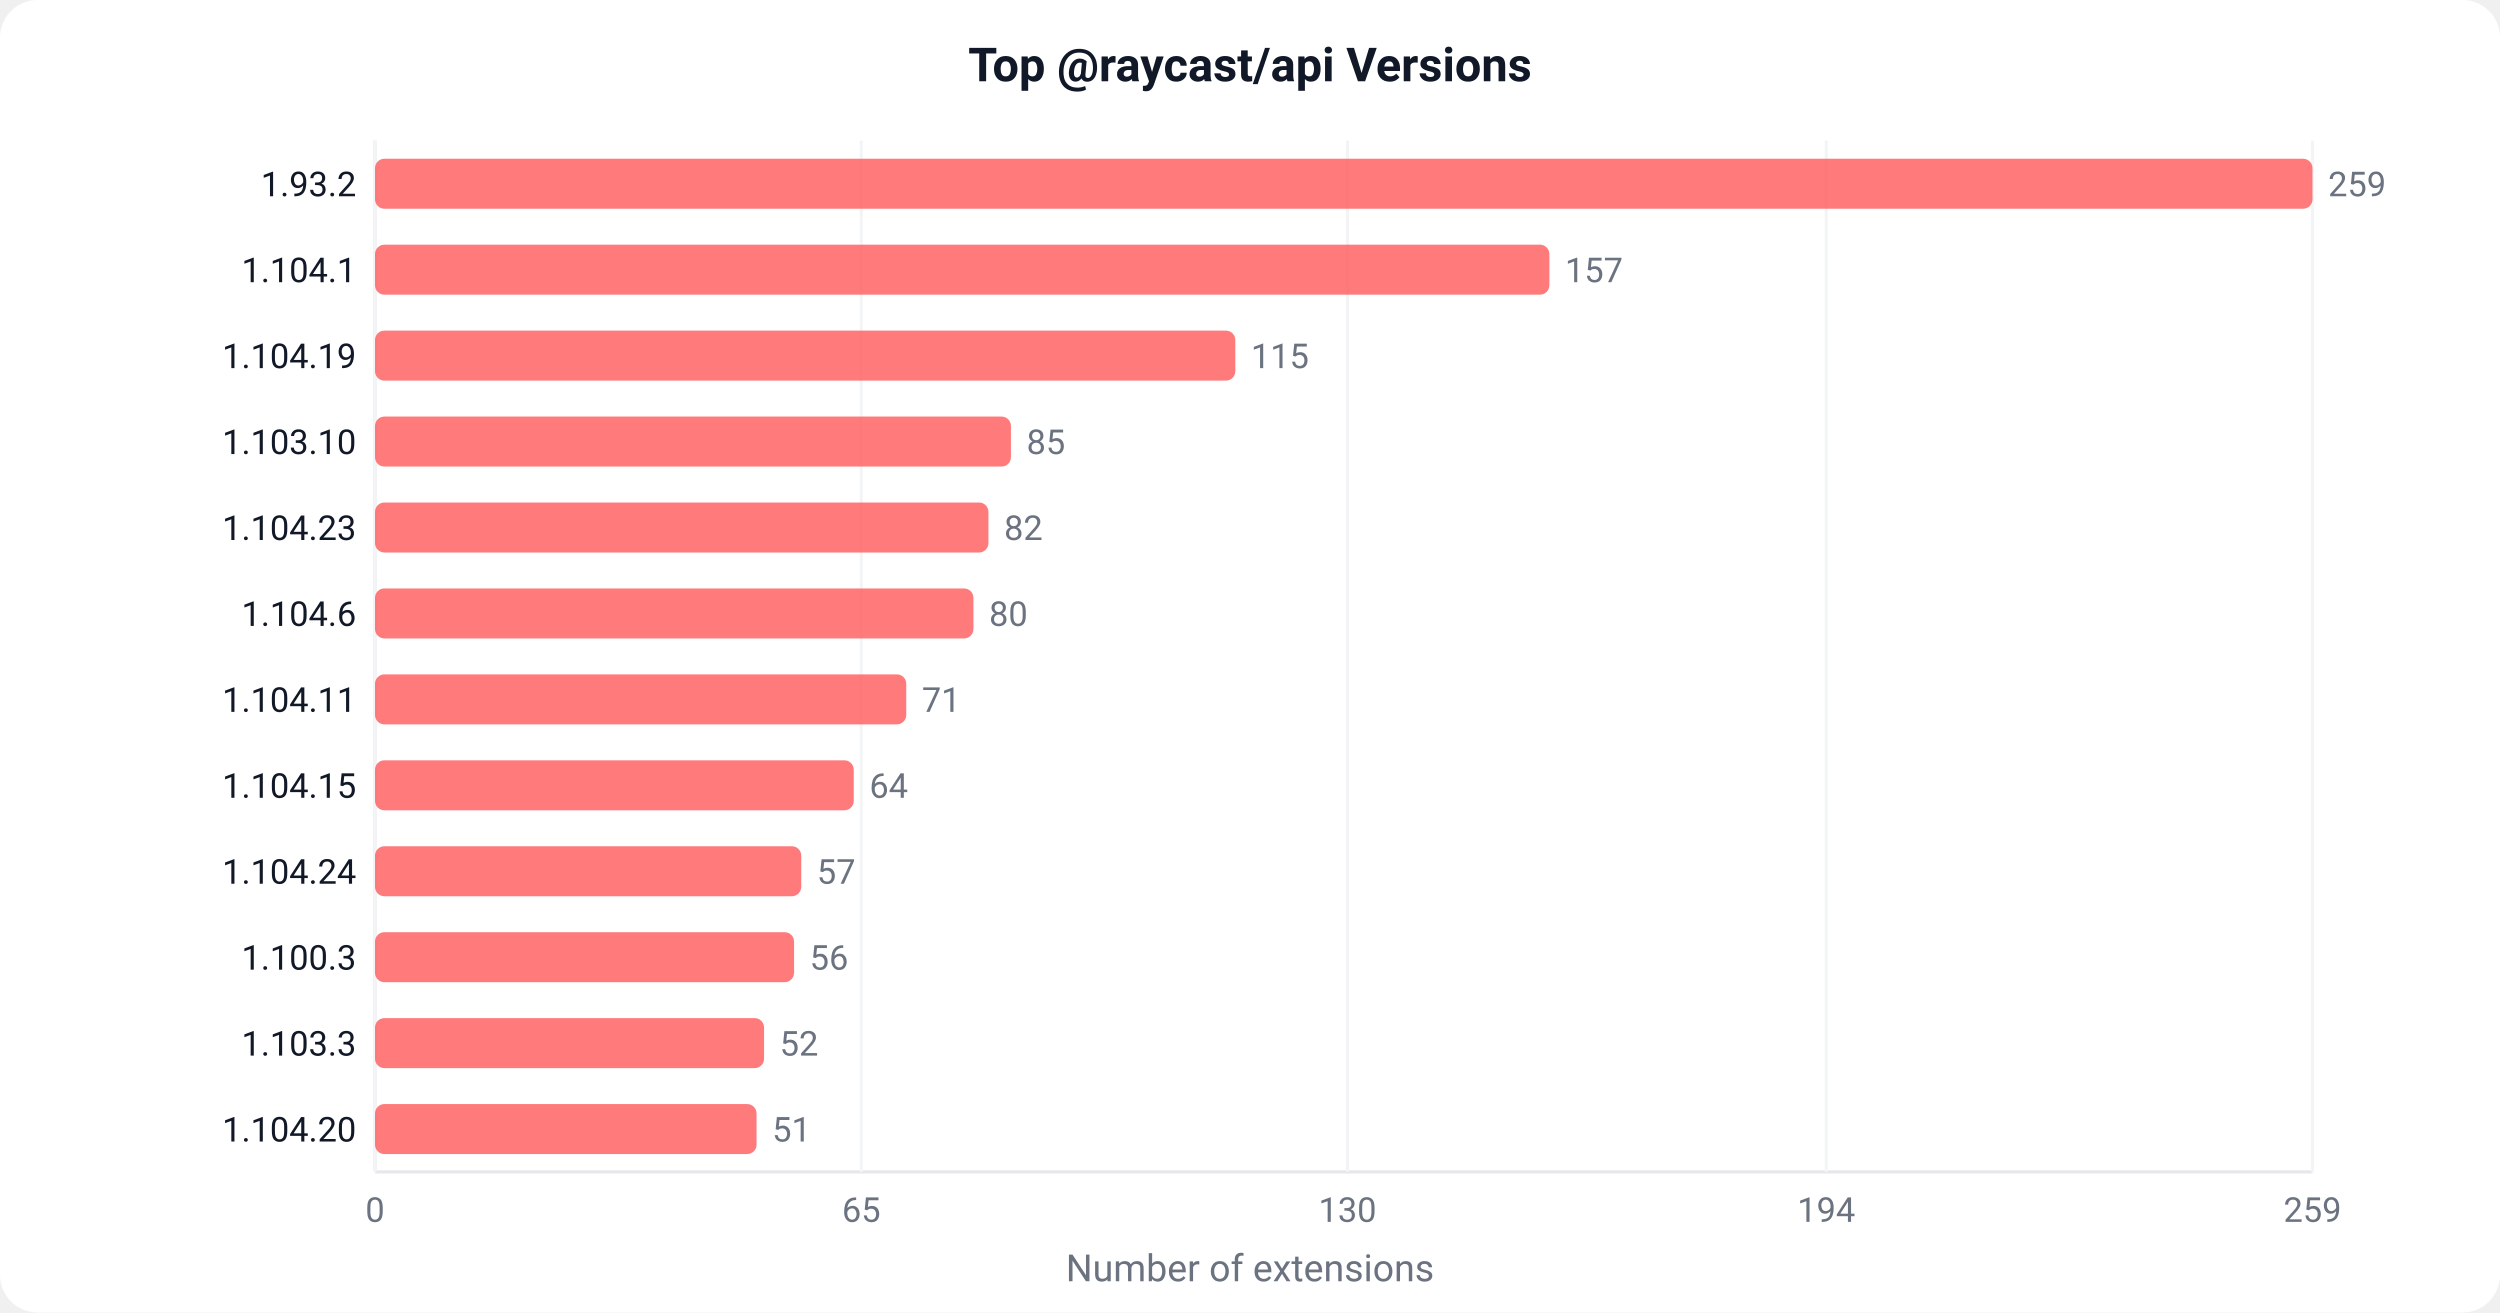
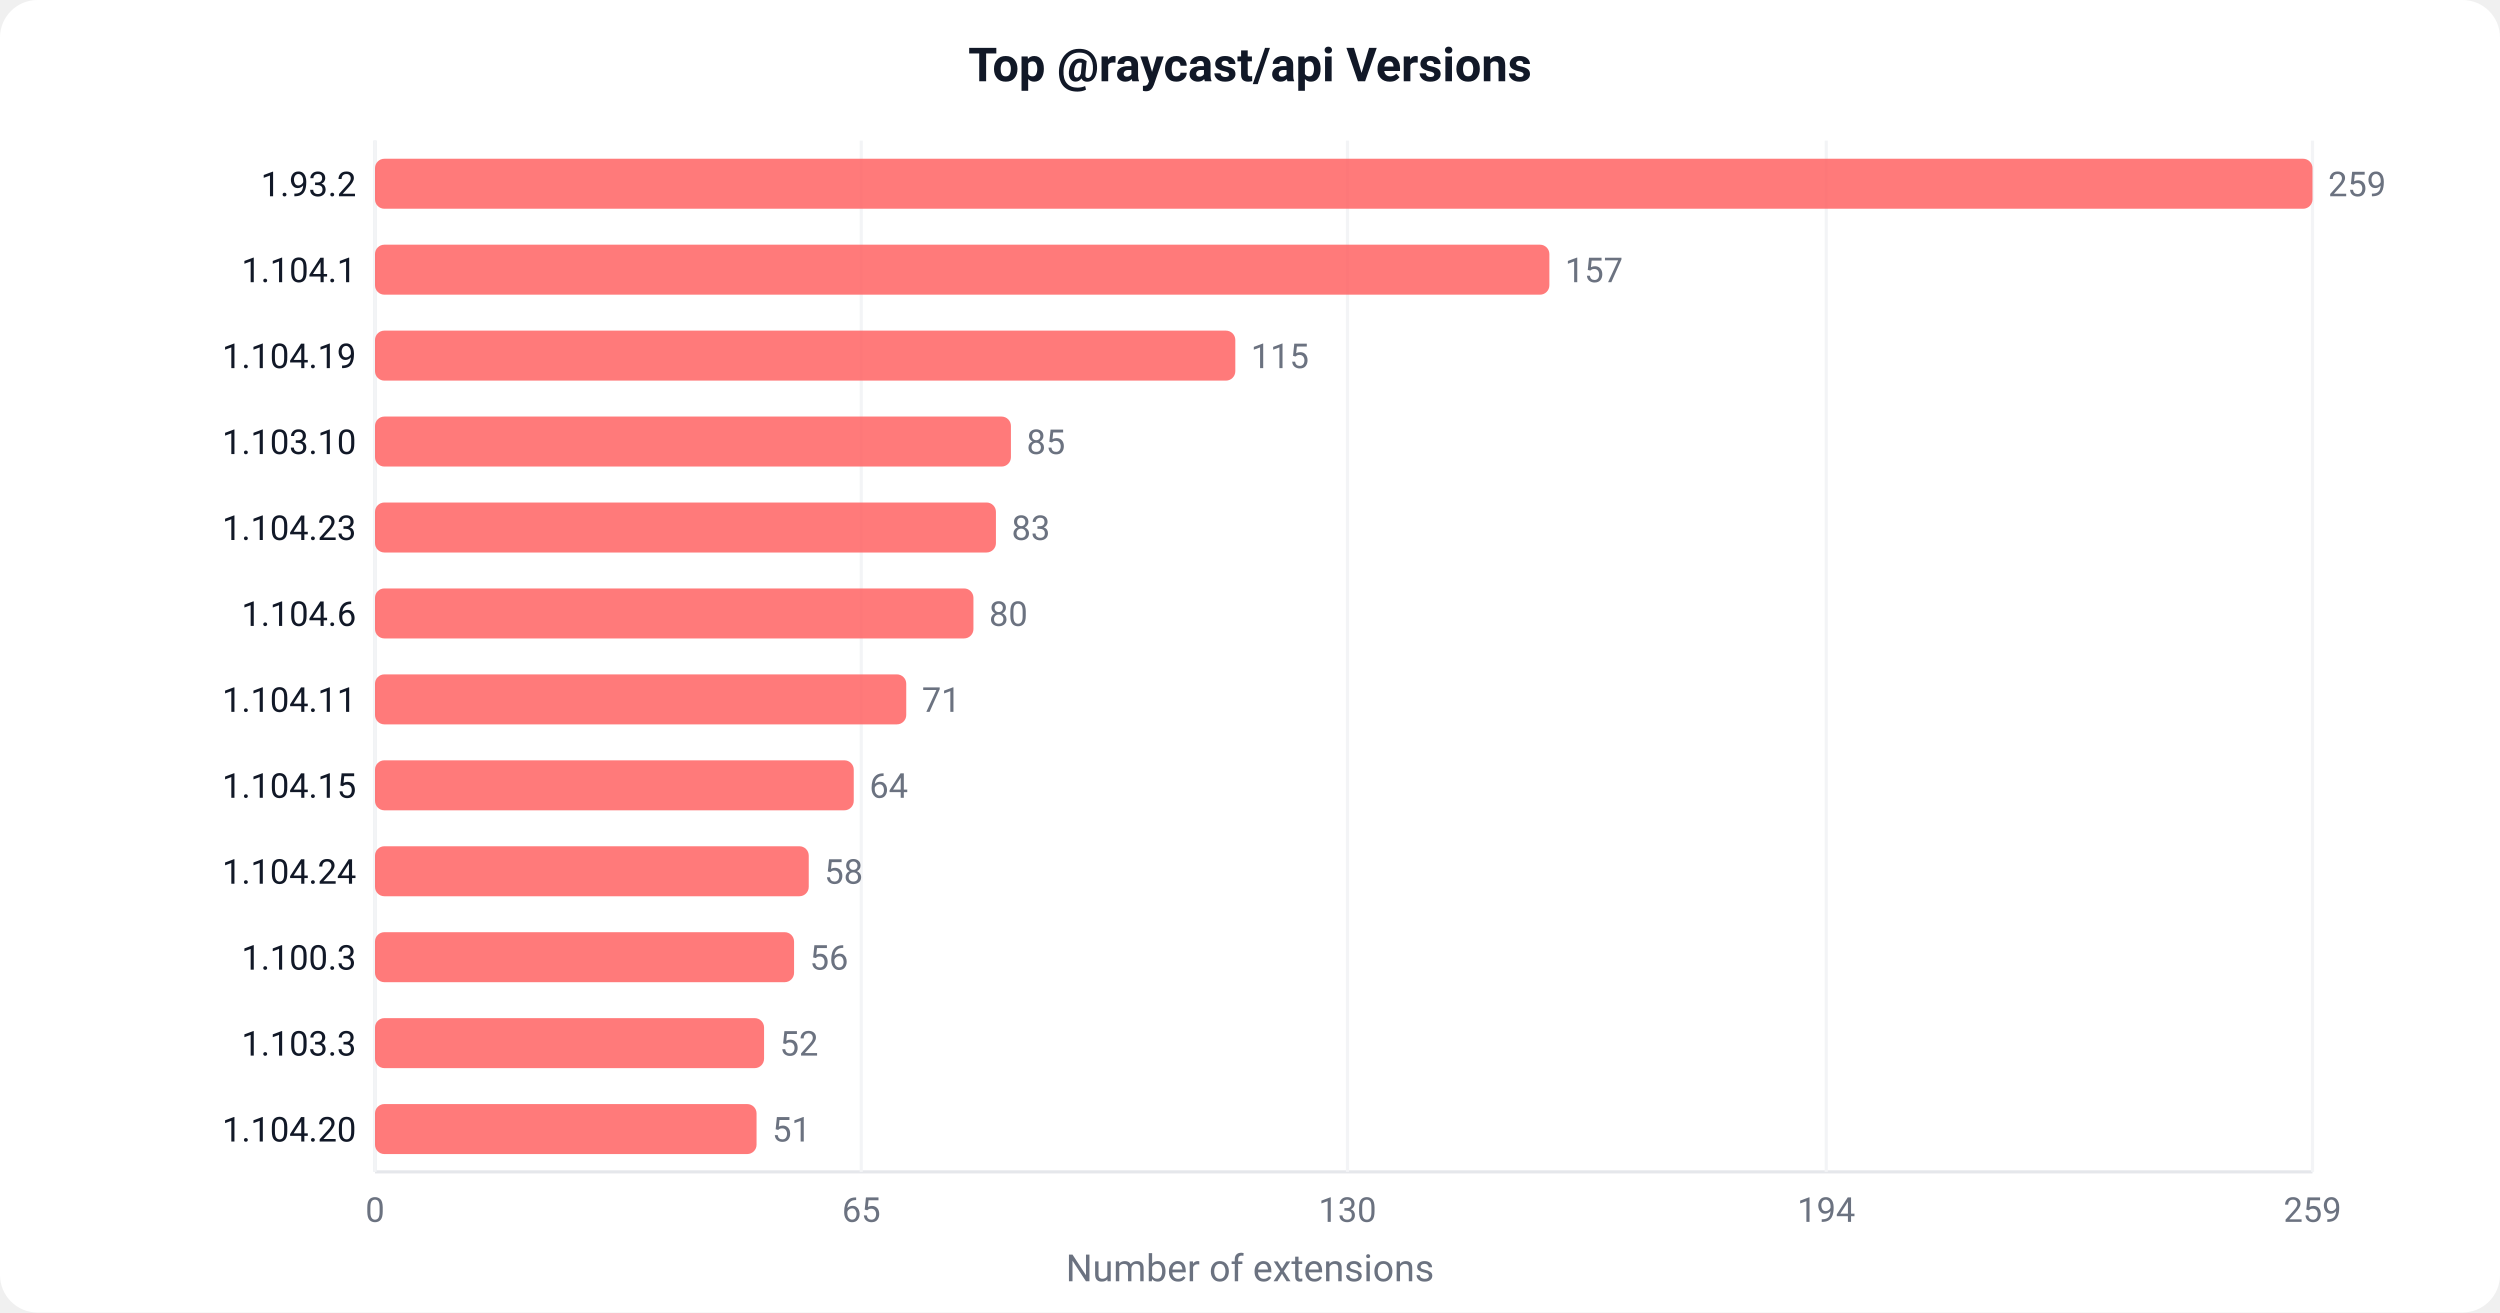
<svg xmlns="http://www.w3.org/2000/svg" width="800" height="420" viewBox="0 0 800 420">
  <defs>
    <style>text { font-family: -apple-system, BlinkMacSystemFont, 'Segoe UI', Roboto, sans-serif; }</style>
  </defs>
  <rect width="800" height="420" fill="#ffffff" rx="12" />
  <text x="400" y="26" text-anchor="middle" font-size="15" font-weight="600" fill="#111827">Top @raycast/api Versions</text>
  <line x1="120" y1="45" x2="120" y2="375" stroke="#e5e7eb" stroke-width="1" />
  <line x1="120" y1="375" x2="740" y2="375" stroke="#e5e7eb" stroke-width="1" />
  <line x1="120.0" y1="45" x2="120.0" y2="375" stroke="#f3f4f6" stroke-width="1" />
  <text x="120.0" y="391.0" text-anchor="middle" font-size="11" fill="#6b7280">0</text>
  <line x1="275.6" y1="45" x2="275.6" y2="375" stroke="#f3f4f6" stroke-width="1" />
  <text x="275.6" y="391.0" text-anchor="middle" font-size="11" fill="#6b7280">65</text>
  <line x1="431.2" y1="45" x2="431.2" y2="375" stroke="#f3f4f6" stroke-width="1" />
  <text x="431.2" y="391.0" text-anchor="middle" font-size="11" fill="#6b7280">130</text>
  <line x1="584.4" y1="45" x2="584.4" y2="375" stroke="#f3f4f6" stroke-width="1" />
  <text x="584.4" y="391.0" text-anchor="middle" font-size="11" fill="#6b7280">194</text>
  <line x1="740.0" y1="45" x2="740.0" y2="375" stroke="#f3f4f6" stroke-width="1" />
  <text x="740.0" y="391.0" text-anchor="middle" font-size="11" fill="#6b7280">259</text>
  <rect x="120" y="50.8" width="620.0" height="16" fill="#FF6363" rx="3" opacity="0.85" />
  <text x="114" y="62.8" text-anchor="end" font-size="11" fill="#111827">1.93.2</text>
  <text x="745.0" y="62.8" font-size="11" fill="#6b7280">259</text>
  <rect x="120" y="78.3" width="375.8" height="16" fill="#FF6363" rx="3" opacity="0.85" />
  <text x="114" y="90.3" text-anchor="end" font-size="11" fill="#111827">1.104.1</text>
  <text x="500.8" y="90.3" font-size="11" fill="#6b7280">157</text>
  <rect x="120" y="105.8" width="275.3" height="16" fill="#FF6363" rx="3" opacity="0.85" />
  <text x="114" y="117.8" text-anchor="end" font-size="11" fill="#111827">1.104.19</text>
  <text x="400.3" y="117.8" font-size="11" fill="#6b7280">115</text>
  <rect x="120" y="133.3" width="203.5" height="16" fill="#FF6363" rx="3" opacity="0.85" />
  <text x="114" y="145.3" text-anchor="end" font-size="11" fill="#111827">1.103.10</text>
  <text x="328.5" y="145.3" font-size="11" fill="#6b7280">85</text>
-   <rect x="120" y="160.8" width="196.3" height="16" fill="#FF6363" rx="3" opacity="0.85" />
+   <rect x="120" y="160.8" width="198.7" height="16" fill="#FF6363" rx="3" opacity="0.85" />
  <text x="114" y="172.8" text-anchor="end" font-size="11" fill="#111827">1.104.23</text>
-   <text x="321.3" y="172.8" font-size="11" fill="#6b7280">82</text>
+   <text x="323.7" y="172.8" font-size="11" fill="#6b7280">83</text>
  <rect x="120" y="188.3" width="191.5" height="16" fill="#FF6363" rx="3" opacity="0.85" />
  <text x="114" y="200.3" text-anchor="end" font-size="11" fill="#111827">1.104.6</text>
  <text x="316.5" y="200.3" font-size="11" fill="#6b7280">80</text>
  <rect x="120" y="215.8" width="170.0" height="16" fill="#FF6363" rx="3" opacity="0.85" />
  <text x="114" y="227.8" text-anchor="end" font-size="11" fill="#111827">1.104.11</text>
  <text x="295.0" y="227.8" font-size="11" fill="#6b7280">71</text>
  <rect x="120" y="243.3" width="153.2" height="16" fill="#FF6363" rx="3" opacity="0.85" />
  <text x="114" y="255.3" text-anchor="end" font-size="11" fill="#111827">1.104.15</text>
  <text x="278.2" y="255.3" font-size="11" fill="#6b7280">64</text>
-   <rect x="120" y="270.8" width="136.4" height="16" fill="#FF6363" rx="3" opacity="0.85" />
+   <rect x="120" y="270.8" width="138.8" height="16" fill="#FF6363" rx="3" opacity="0.85" />
  <text x="114" y="282.8" text-anchor="end" font-size="11" fill="#111827">1.104.24</text>
-   <text x="261.4" y="282.8" font-size="11" fill="#6b7280">57</text>
+   <text x="263.8" y="282.8" font-size="11" fill="#6b7280">58</text>
  <rect x="120" y="298.3" width="134.1" height="16" fill="#FF6363" rx="3" opacity="0.85" />
  <text x="114" y="310.3" text-anchor="end" font-size="11" fill="#111827">1.100.3</text>
  <text x="259.1" y="310.3" font-size="11" fill="#6b7280">56</text>
  <rect x="120" y="325.8" width="124.5" height="16" fill="#FF6363" rx="3" opacity="0.85" />
  <text x="114" y="337.8" text-anchor="end" font-size="11" fill="#111827">1.103.3</text>
  <text x="249.5" y="337.8" font-size="11" fill="#6b7280">52</text>
  <rect x="120" y="353.3" width="122.1" height="16" fill="#FF6363" rx="3" opacity="0.85" />
  <text x="114" y="365.3" text-anchor="end" font-size="11" fill="#111827">1.104.20</text>
  <text x="247.1" y="365.3" font-size="11" fill="#6b7280">51</text>
  <text x="400" y="410" text-anchor="middle" font-size="12" fill="#6b7280">Number of extensions</text>
</svg>
